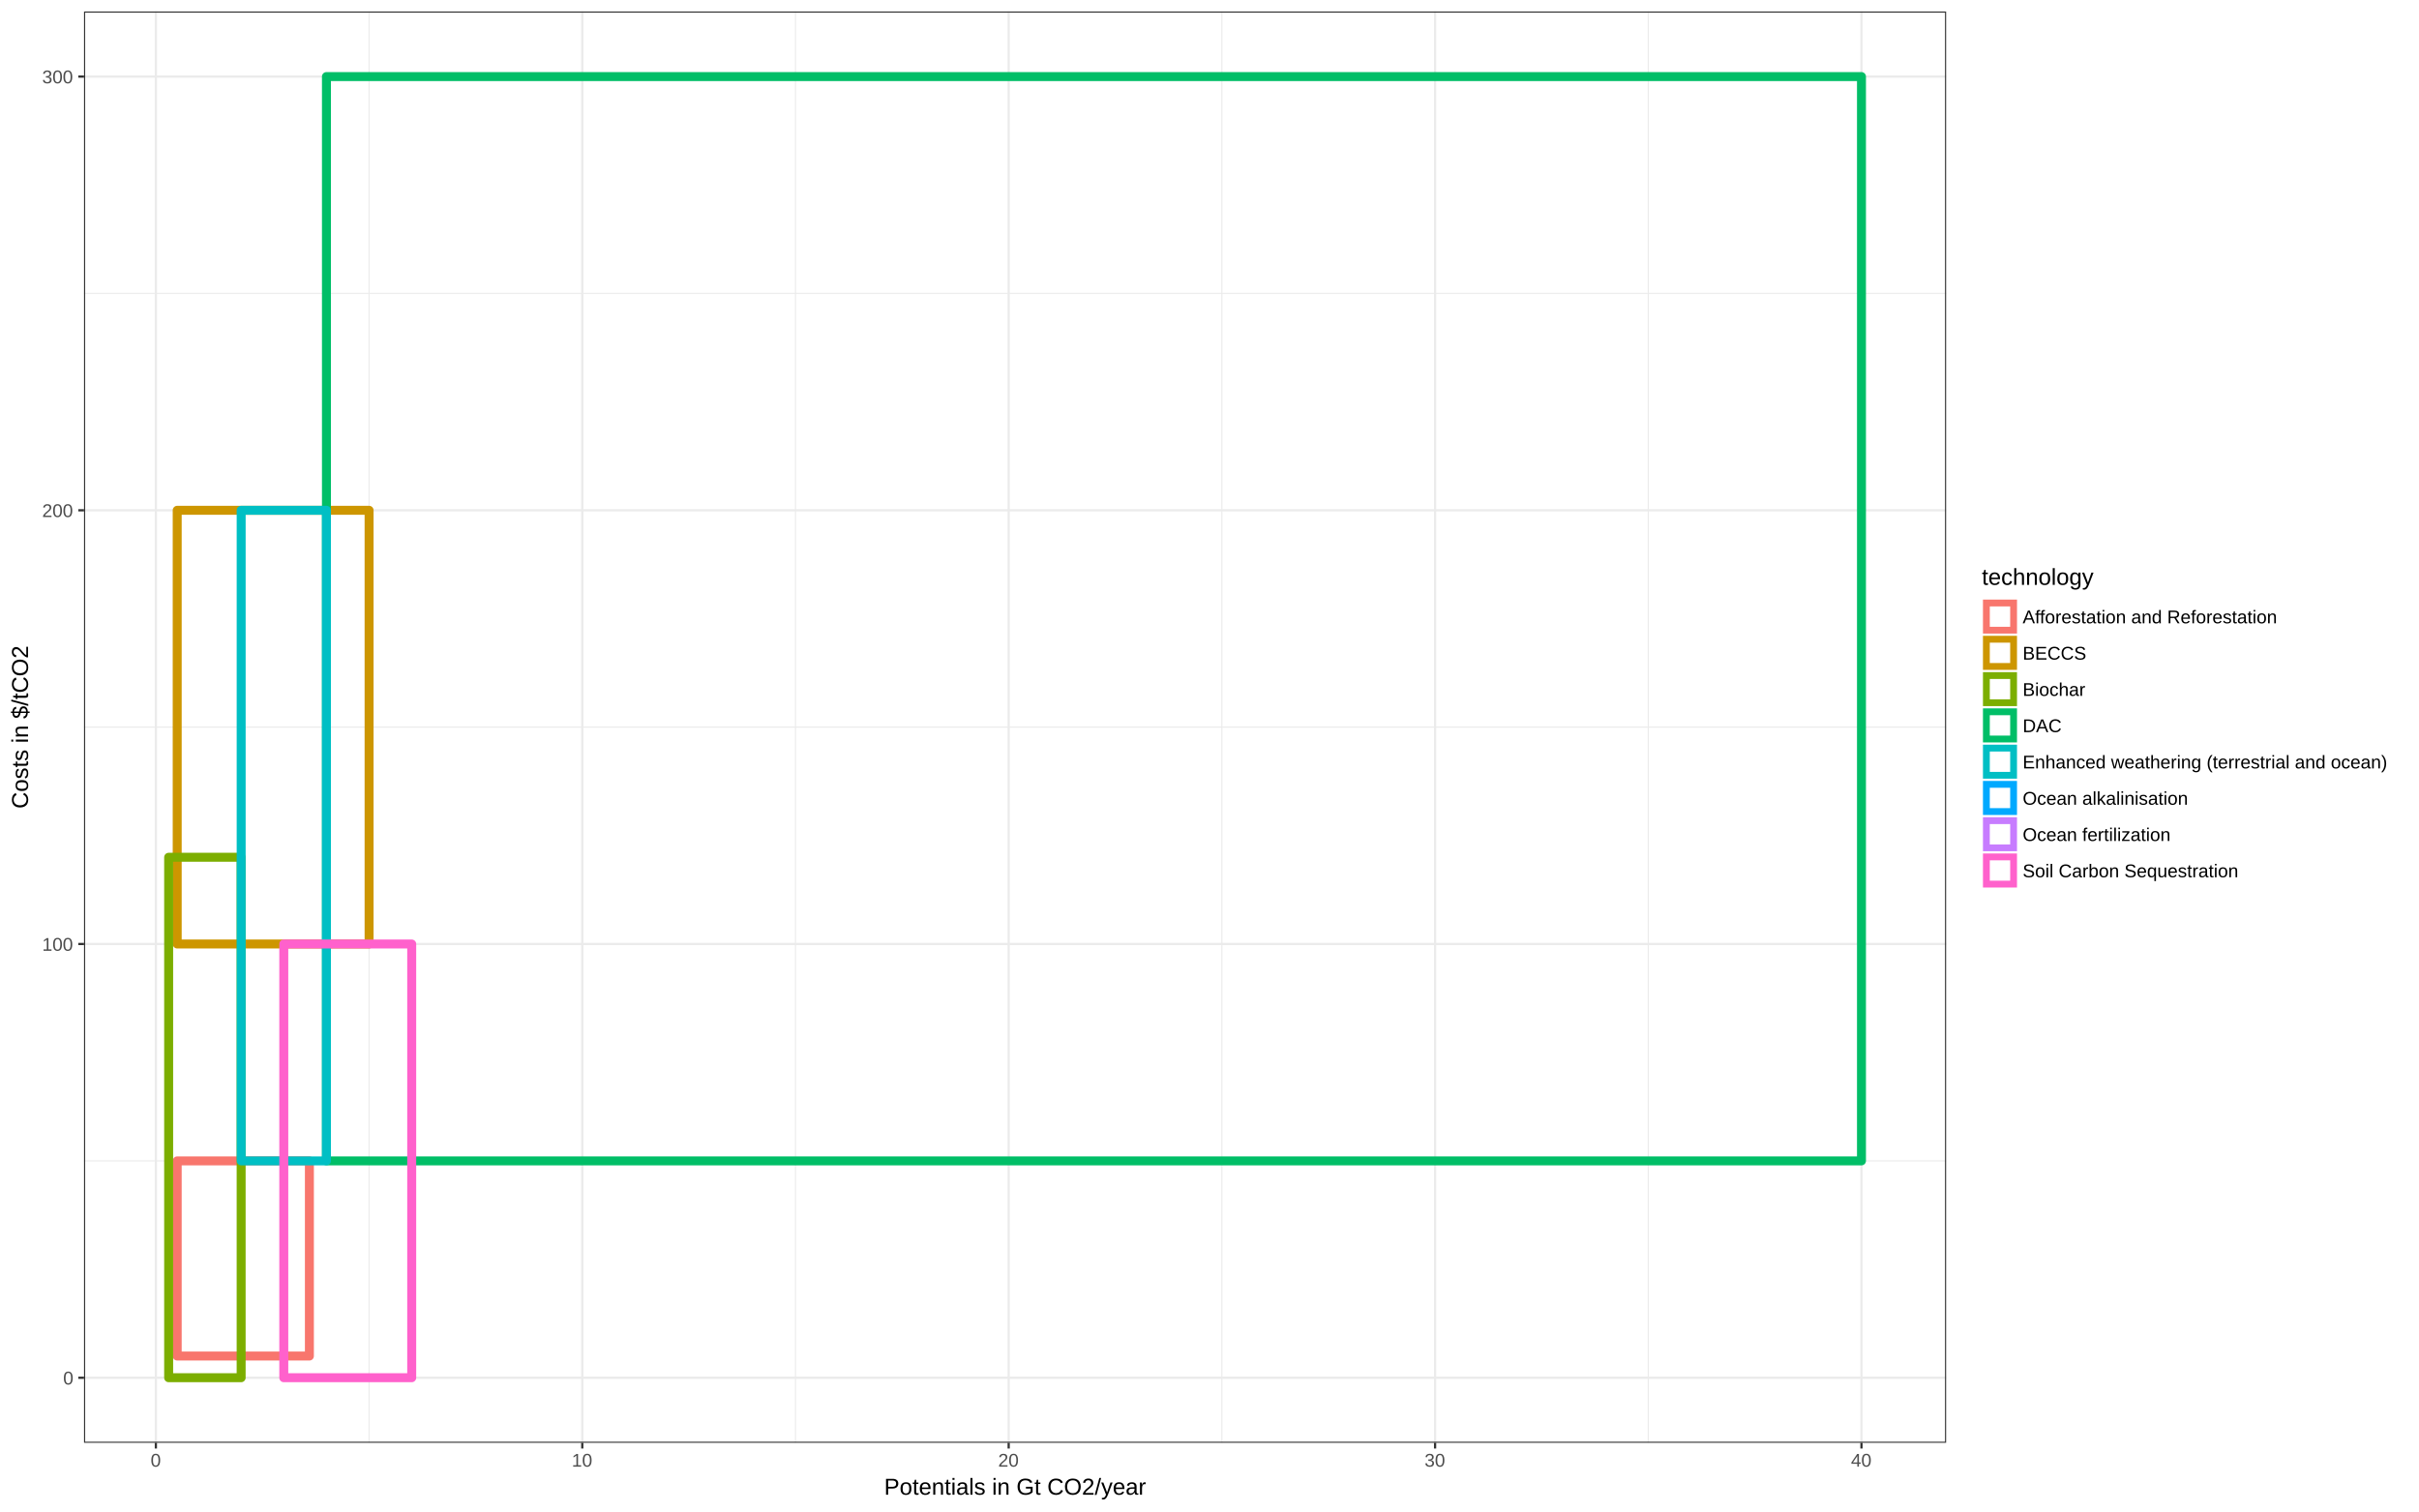
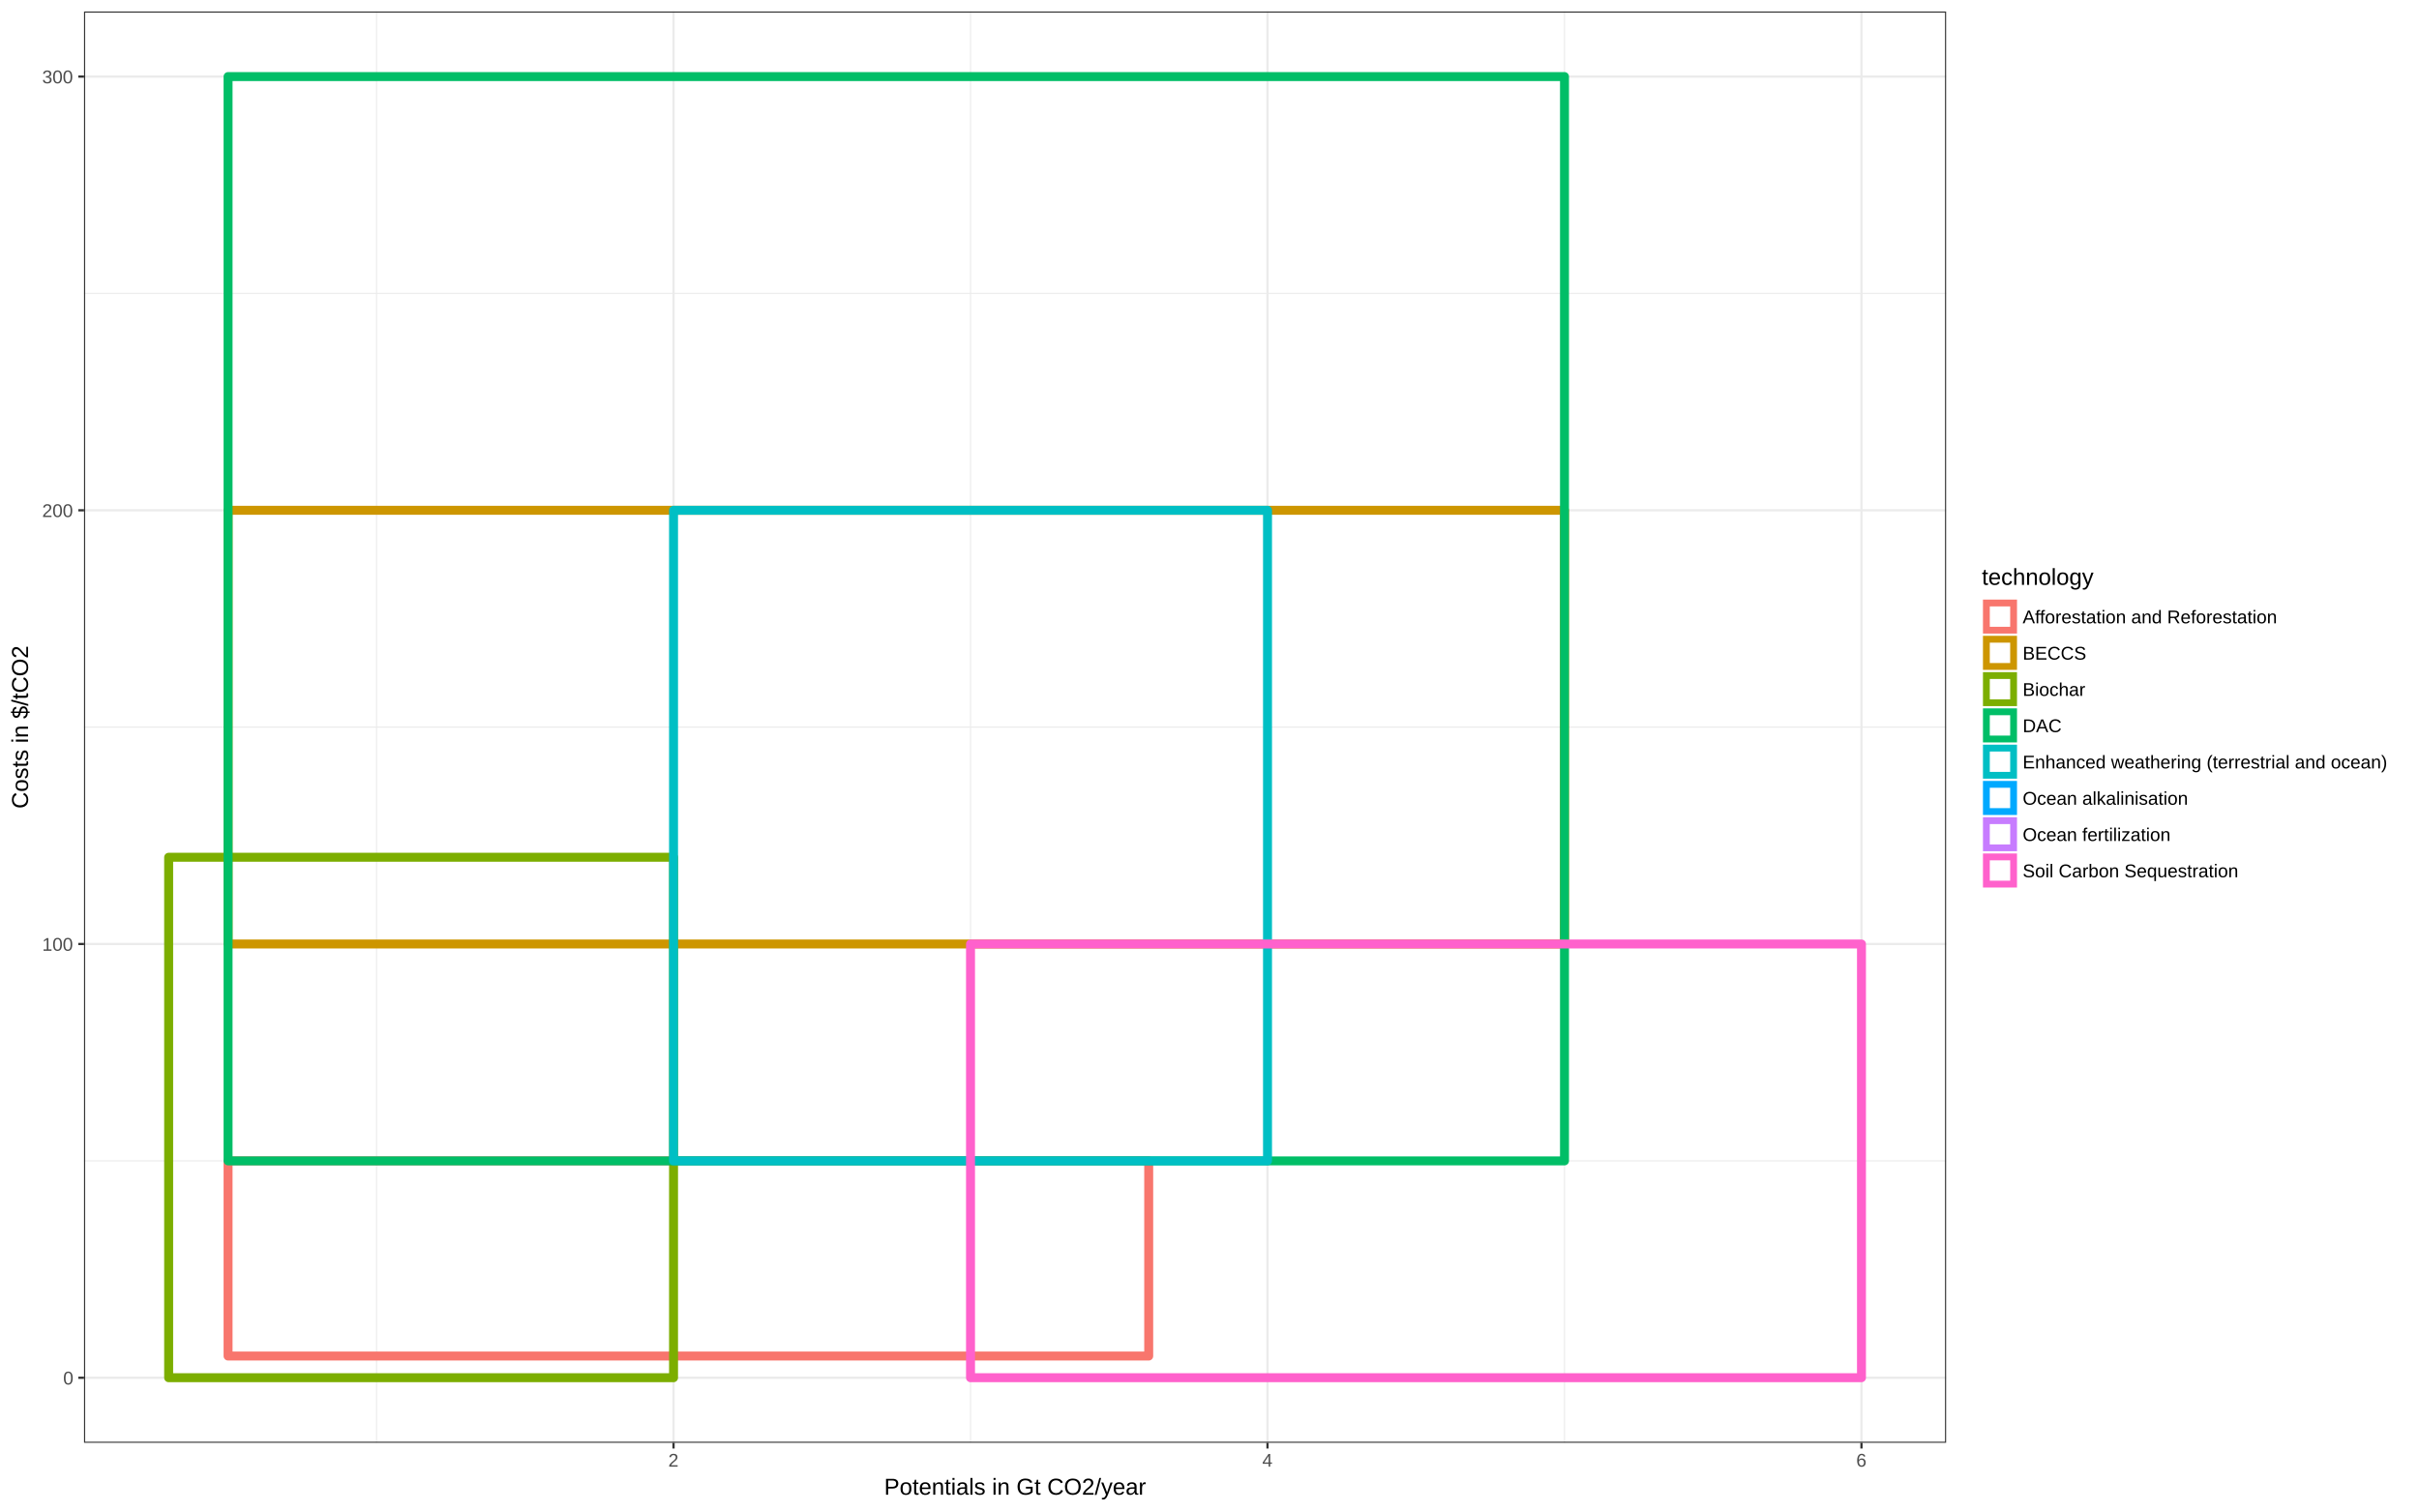
<svg xmlns="http://www.w3.org/2000/svg" viewBox="0 0 1152.00 720.00">
  <defs>
    <style type="text/css">
    line, polyline, path, rect, circle {
      fill: none;
      stroke: #000000;
      stroke-linecap: round;
      stroke-linejoin: round;
      stroke-miterlimit: 10.00;
    }
  </style>
  </defs>
  <rect width="100%" height="100%" style="stroke: none; fill: #FFFFFF;" />
  <rect x="0.00" y="0.00" width="1152.00" height="720.00" style="stroke-width: 1.07; stroke: #FFFFFF; fill: #FFFFFF;" />
  <defs>
    <clipPath id="cpNDAuMDE1OXw5MjYuNzk4fDY4Ny4yNjZ8NS40Nzk0NQ==">
      <rect x="40.02" y="5.48" width="886.78" height="681.79" />
    </clipPath>
  </defs>
  <rect x="40.02" y="5.48" width="886.78" height="681.79" style="stroke-width: 1.07; stroke: none; fill: #FFFFFF;" clip-path="url(#cpNDAuMDE1OXw5MjYuNzk4fDY4Ny4yNjZ8NS40Nzk0NQ==)" />
  <polyline points="40.02,552.97 926.80,552.97 " style="stroke-width: 0.53; stroke: #EBEBEB; stroke-linecap: butt;" clip-path="url(#cpNDAuMDE1OXw5MjYuNzk4fDY4Ny4yNjZ8NS40Nzk0NQ==)" />
  <polyline points="40.02,346.37 926.80,346.37 " style="stroke-width: 0.53; stroke: #EBEBEB; stroke-linecap: butt;" clip-path="url(#cpNDAuMDE1OXw5MjYuNzk4fDY4Ny4yNjZ8NS40Nzk0NQ==)" />
  <polyline points="40.02,139.77 926.80,139.77 " style="stroke-width: 0.53; stroke: #EBEBEB; stroke-linecap: butt;" clip-path="url(#cpNDAuMDE1OXw5MjYuNzk4fDY4Ny4yNjZ8NS40Nzk0NQ==)" />
-   <polyline points="175.76,687.27 175.76,5.48 " style="stroke-width: 0.53; stroke: #EBEBEB; stroke-linecap: butt;" clip-path="url(#cpNDAuMDE1OXw5MjYuNzk4fDY4Ny4yNjZ8NS40Nzk0NQ==)" />
-   <polyline points="378.83,687.27 378.83,5.48 " style="stroke-width: 0.53; stroke: #EBEBEB; stroke-linecap: butt;" clip-path="url(#cpNDAuMDE1OXw5MjYuNzk4fDY4Ny4yNjZ8NS40Nzk0NQ==)" />
-   <polyline points="581.89,687.27 581.89,5.48 " style="stroke-width: 0.53; stroke: #EBEBEB; stroke-linecap: butt;" clip-path="url(#cpNDAuMDE1OXw5MjYuNzk4fDY4Ny4yNjZ8NS40Nzk0NQ==)" />
-   <polyline points="784.96,687.27 784.96,5.48 " style="stroke-width: 0.53; stroke: #EBEBEB; stroke-linecap: butt;" clip-path="url(#cpNDAuMDE1OXw5MjYuNzk4fDY4Ny4yNjZ8NS40Nzk0NQ==)" />
+   <polyline points="179.33,687.27 179.33,5.48 " style="stroke-width: 0.53; stroke: #EBEBEB; stroke-linecap: butt;" clip-path="url(#cpNDAuMDE1OXw5MjYuNzk4fDY4Ny4yNjZ8NS40Nzk0NQ==)" />
+   <polyline points="462.19,687.27 462.19,5.48 " style="stroke-width: 0.53; stroke: #EBEBEB; stroke-linecap: butt;" clip-path="url(#cpNDAuMDE1OXw5MjYuNzk4fDY4Ny4yNjZ8NS40Nzk0NQ==)" />
+   <polyline points="745.06,687.27 745.06,5.48 " style="stroke-width: 0.53; stroke: #EBEBEB; stroke-linecap: butt;" clip-path="url(#cpNDAuMDE1OXw5MjYuNzk4fDY4Ny4yNjZ8NS40Nzk0NQ==)" />
  <polyline points="40.02,656.28 926.80,656.28 " style="stroke-width: 1.07; stroke: #EBEBEB; stroke-linecap: butt;" clip-path="url(#cpNDAuMDE1OXw5MjYuNzk4fDY4Ny4yNjZ8NS40Nzk0NQ==)" />
  <polyline points="40.02,449.67 926.80,449.67 " style="stroke-width: 1.07; stroke: #EBEBEB; stroke-linecap: butt;" clip-path="url(#cpNDAuMDE1OXw5MjYuNzk4fDY4Ny4yNjZ8NS40Nzk0NQ==)" />
  <polyline points="40.02,243.07 926.80,243.07 " style="stroke-width: 1.07; stroke: #EBEBEB; stroke-linecap: butt;" clip-path="url(#cpNDAuMDE1OXw5MjYuNzk4fDY4Ny4yNjZ8NS40Nzk0NQ==)" />
  <polyline points="40.02,36.47 926.80,36.47 " style="stroke-width: 1.07; stroke: #EBEBEB; stroke-linecap: butt;" clip-path="url(#cpNDAuMDE1OXw5MjYuNzk4fDY4Ny4yNjZ8NS40Nzk0NQ==)" />
-   <polyline points="74.23,687.27 74.23,5.48 " style="stroke-width: 1.07; stroke: #EBEBEB; stroke-linecap: butt;" clip-path="url(#cpNDAuMDE1OXw5MjYuNzk4fDY4Ny4yNjZ8NS40Nzk0NQ==)" />
-   <polyline points="277.30,687.27 277.30,5.48 " style="stroke-width: 1.07; stroke: #EBEBEB; stroke-linecap: butt;" clip-path="url(#cpNDAuMDE1OXw5MjYuNzk4fDY4Ny4yNjZ8NS40Nzk0NQ==)" />
-   <polyline points="480.36,687.27 480.36,5.48 " style="stroke-width: 1.07; stroke: #EBEBEB; stroke-linecap: butt;" clip-path="url(#cpNDAuMDE1OXw5MjYuNzk4fDY4Ny4yNjZ8NS40Nzk0NQ==)" />
-   <polyline points="683.43,687.27 683.43,5.48 " style="stroke-width: 1.07; stroke: #EBEBEB; stroke-linecap: butt;" clip-path="url(#cpNDAuMDE1OXw5MjYuNzk4fDY4Ny4yNjZ8NS40Nzk0NQ==)" />
+   <polyline points="320.76,687.27 320.76,5.48 " style="stroke-width: 1.07; stroke: #EBEBEB; stroke-linecap: butt;" clip-path="url(#cpNDAuMDE1OXw5MjYuNzk4fDY4Ny4yNjZ8NS40Nzk0NQ==)" />
+   <polyline points="603.62,687.27 603.62,5.48 " style="stroke-width: 1.07; stroke: #EBEBEB; stroke-linecap: butt;" clip-path="url(#cpNDAuMDE1OXw5MjYuNzk4fDY4Ny4yNjZ8NS40Nzk0NQ==)" />
  <polyline points="886.49,687.27 886.49,5.48 " style="stroke-width: 1.07; stroke: #EBEBEB; stroke-linecap: butt;" clip-path="url(#cpNDAuMDE1OXw5MjYuNzk4fDY4Ny4yNjZ8NS40Nzk0NQ==)" />
-   <rect x="84.39" y="552.97" width="62.95" height="92.97" style="stroke-width: 4.27; stroke: #F8766D; stroke-linecap: butt;" clip-path="url(#cpNDAuMDE1OXw5MjYuNzk4fDY4Ny4yNjZ8NS40Nzk0NQ==)" />
-   <rect x="84.39" y="243.07" width="91.38" height="206.60" style="stroke-width: 4.27; stroke: #CD9600; stroke-linecap: butt;" clip-path="url(#cpNDAuMDE1OXw5MjYuNzk4fDY4Ny4yNjZ8NS40Nzk0NQ==)" />
-   <rect x="80.32" y="408.35" width="34.52" height="247.92" style="stroke-width: 4.27; stroke: #7CAE00; stroke-linecap: butt;" clip-path="url(#cpNDAuMDE1OXw5MjYuNzk4fDY4Ny4yNjZ8NS40Nzk0NQ==)" />
-   <rect x="155.46" y="36.47" width="731.03" height="516.50" style="stroke-width: 4.27; stroke: #00BE67; stroke-linecap: butt;" clip-path="url(#cpNDAuMDE1OXw5MjYuNzk4fDY4Ny4yNjZ8NS40Nzk0NQ==)" />
-   <rect x="114.85" y="243.07" width="40.61" height="309.90" style="stroke-width: 4.27; stroke: #00BFC4; stroke-linecap: butt;" clip-path="url(#cpNDAuMDE1OXw5MjYuNzk4fDY4Ny4yNjZ8NS40Nzk0NQ==)" />
-   <rect x="135.15" y="449.67" width="60.92" height="206.60" style="stroke-width: 4.27; stroke: #FF61CC; stroke-linecap: butt;" clip-path="url(#cpNDAuMDE1OXw5MjYuNzk4fDY4Ny4yNjZ8NS40Nzk0NQ==)" />
+   <rect x="108.61" y="552.97" width="438.44" height="92.97" style="stroke-width: 4.27; stroke: #F8766D; stroke-linecap: butt;" clip-path="url(#cpNDAuMDE1OXw5MjYuNzk4fDY4Ny4yNjZ8NS40Nzk0NQ==)" />
+   <rect x="108.61" y="243.07" width="636.45" height="206.60" style="stroke-width: 4.27; stroke: #CD9600; stroke-linecap: butt;" clip-path="url(#cpNDAuMDE1OXw5MjYuNzk4fDY4Ny4yNjZ8NS40Nzk0NQ==)" />
+   <rect x="80.32" y="408.35" width="240.44" height="247.92" style="stroke-width: 4.27; stroke: #7CAE00; stroke-linecap: butt;" clip-path="url(#cpNDAuMDE1OXw5MjYuNzk4fDY4Ny4yNjZ8NS40Nzk0NQ==)" />
+   <rect x="108.61" y="36.47" width="636.45" height="516.50" style="stroke-width: 4.27; stroke: #00BE67; stroke-linecap: butt;" clip-path="url(#cpNDAuMDE1OXw5MjYuNzk4fDY4Ny4yNjZ8NS40Nzk0NQ==)" />
+   <rect x="320.76" y="243.07" width="282.87" height="309.90" style="stroke-width: 4.27; stroke: #00BFC4; stroke-linecap: butt;" clip-path="url(#cpNDAuMDE1OXw5MjYuNzk4fDY4Ny4yNjZ8NS40Nzk0NQ==)" />
+   <rect x="462.19" y="449.67" width="424.30" height="206.60" style="stroke-width: 4.27; stroke: #FF61CC; stroke-linecap: butt;" clip-path="url(#cpNDAuMDE1OXw5MjYuNzk4fDY4Ny4yNjZ8NS40Nzk0NQ==)" />
  <rect x="40.02" y="5.48" width="886.78" height="681.79" style="stroke-width: 1.07; stroke: #333333;" clip-path="url(#cpNDAuMDE1OXw5MjYuNzk4fDY4Ny4yNjZ8NS40Nzk0NQ==)" />
  <defs>
    <clipPath id="cpMHwxMTUyfDcyMHww">
      <rect x="0.00" y="0.00" width="1152.00" height="720.00" />
    </clipPath>
  </defs>
  <g clip-path="url(#cpMHwxMTUyfDcyMHww)">
    <text x="30.08" y="659.49" style="font-size: 8.80px; fill: #4D4D4D; font-family: Arial;" textLength="5.01px" lengthAdjust="spacingAndGlyphs">0</text>
  </g>
  <g clip-path="url(#cpMHwxMTUyfDcyMHww)">
    <text x="20.07" y="452.89" style="font-size: 8.80px; fill: #4D4D4D; font-family: Arial;" textLength="15.02px" lengthAdjust="spacingAndGlyphs">100</text>
  </g>
  <g clip-path="url(#cpMHwxMTUyfDcyMHww)">
    <text x="20.07" y="246.29" style="font-size: 8.80px; fill: #4D4D4D; font-family: Arial;" textLength="15.02px" lengthAdjust="spacingAndGlyphs">200</text>
  </g>
  <g clip-path="url(#cpMHwxMTUyfDcyMHww)">
    <text x="20.07" y="39.69" style="font-size: 8.80px; fill: #4D4D4D; font-family: Arial;" textLength="15.02px" lengthAdjust="spacingAndGlyphs">300</text>
  </g>
  <polyline points="37.28,656.28 40.02,656.28 " style="stroke-width: 1.07; stroke: #333333; stroke-linecap: butt;" clip-path="url(#cpMHwxMTUyfDcyMHww)" />
  <polyline points="37.28,449.67 40.02,449.67 " style="stroke-width: 1.07; stroke: #333333; stroke-linecap: butt;" clip-path="url(#cpMHwxMTUyfDcyMHww)" />
  <polyline points="37.28,243.07 40.02,243.07 " style="stroke-width: 1.07; stroke: #333333; stroke-linecap: butt;" clip-path="url(#cpMHwxMTUyfDcyMHww)" />
  <polyline points="37.28,36.47 40.02,36.47 " style="stroke-width: 1.07; stroke: #333333; stroke-linecap: butt;" clip-path="url(#cpMHwxMTUyfDcyMHww)" />
-   <polyline points="74.23,690.01 74.23,687.27 " style="stroke-width: 1.07; stroke: #333333; stroke-linecap: butt;" clip-path="url(#cpMHwxMTUyfDcyMHww)" />
-   <polyline points="277.30,690.01 277.30,687.27 " style="stroke-width: 1.07; stroke: #333333; stroke-linecap: butt;" clip-path="url(#cpMHwxMTUyfDcyMHww)" />
-   <polyline points="480.36,690.01 480.36,687.27 " style="stroke-width: 1.07; stroke: #333333; stroke-linecap: butt;" clip-path="url(#cpMHwxMTUyfDcyMHww)" />
-   <polyline points="683.43,690.01 683.43,687.27 " style="stroke-width: 1.07; stroke: #333333; stroke-linecap: butt;" clip-path="url(#cpMHwxMTUyfDcyMHww)" />
+   <polyline points="320.76,690.01 320.76,687.27 " style="stroke-width: 1.07; stroke: #333333; stroke-linecap: butt;" clip-path="url(#cpMHwxMTUyfDcyMHww)" />
+   <polyline points="603.62,690.01 603.62,687.27 " style="stroke-width: 1.07; stroke: #333333; stroke-linecap: butt;" clip-path="url(#cpMHwxMTUyfDcyMHww)" />
  <polyline points="886.49,690.01 886.49,687.27 " style="stroke-width: 1.07; stroke: #333333; stroke-linecap: butt;" clip-path="url(#cpMHwxMTUyfDcyMHww)" />
  <g clip-path="url(#cpMHwxMTUyfDcyMHww)">
-     <text x="71.73" y="698.63" style="font-size: 8.80px; fill: #4D4D4D; font-family: Arial;" textLength="5.01px" lengthAdjust="spacingAndGlyphs">0</text>
+     <text x="318.26" y="698.63" style="font-size: 8.80px; fill: #4D4D4D; font-family: Arial;" textLength="5.01px" lengthAdjust="spacingAndGlyphs">2</text>
  </g>
  <g clip-path="url(#cpMHwxMTUyfDcyMHww)">
-     <text x="272.29" y="698.63" style="font-size: 8.80px; fill: #4D4D4D; font-family: Arial;" textLength="10.01px" lengthAdjust="spacingAndGlyphs">10</text>
+     <text x="601.12" y="698.63" style="font-size: 8.80px; fill: #4D4D4D; font-family: Arial;" textLength="5.01px" lengthAdjust="spacingAndGlyphs">4</text>
  </g>
  <g clip-path="url(#cpMHwxMTUyfDcyMHww)">
-     <text x="475.36" y="698.63" style="font-size: 8.80px; fill: #4D4D4D; font-family: Arial;" textLength="10.01px" lengthAdjust="spacingAndGlyphs">20</text>
-   </g>
-   <g clip-path="url(#cpMHwxMTUyfDcyMHww)">
-     <text x="678.42" y="698.63" style="font-size: 8.80px; fill: #4D4D4D; font-family: Arial;" textLength="10.01px" lengthAdjust="spacingAndGlyphs">30</text>
-   </g>
-   <g clip-path="url(#cpMHwxMTUyfDcyMHww)">
-     <text x="881.48" y="698.63" style="font-size: 8.80px; fill: #4D4D4D; font-family: Arial;" textLength="10.01px" lengthAdjust="spacingAndGlyphs">40</text>
+     <text x="883.99" y="698.63" style="font-size: 8.80px; fill: #4D4D4D; font-family: Arial;" textLength="5.01px" lengthAdjust="spacingAndGlyphs">6</text>
  </g>
  <g clip-path="url(#cpMHwxMTUyfDcyMHww)">
    <text x="421.05" y="711.99" style="font-size: 11.00px; font-family: Arial;" textLength="124.72px" lengthAdjust="spacingAndGlyphs">Potentials in Gt CO2/year</text>
  </g>
  <g clip-path="url(#cpMHwxMTUyfDcyMHww)">
    <text transform="translate(13.35,385.19) rotate(-90)" style="font-size: 11.00px; font-family: Arial;" textLength="77.64px" lengthAdjust="spacingAndGlyphs">Costs in $/tCO2</text>
  </g>
  <rect x="938.14" y="263.78" width="208.38" height="165.19" style="stroke-width: 1.07; stroke: none; fill: #FFFFFF;" clip-path="url(#cpMHwxMTUyfDcyMHww)" />
  <g clip-path="url(#cpMHwxMTUyfDcyMHww)">
    <text x="943.81" y="278.59" style="font-size: 11.00px; font-family: Arial;" textLength="53.21px" lengthAdjust="spacingAndGlyphs">technology</text>
  </g>
  <rect x="943.81" y="285.06" width="17.28" height="17.28" style="stroke-width: 1.07; stroke: none; fill: #FFFFFF;" clip-path="url(#cpMHwxMTUyfDcyMHww)" />
  <rect x="945.97" y="287.22" width="12.96" height="12.96" style="stroke-width: 3.25; stroke: #F8766D; stroke-linejoin: miter;" clip-path="url(#cpMHwxMTUyfDcyMHww)" />
  <rect x="943.81" y="302.34" width="17.28" height="17.28" style="stroke-width: 1.07; stroke: none; fill: #FFFFFF;" clip-path="url(#cpMHwxMTUyfDcyMHww)" />
  <rect x="945.97" y="304.50" width="12.96" height="12.96" style="stroke-width: 3.25; stroke: #CD9600; stroke-linejoin: miter;" clip-path="url(#cpMHwxMTUyfDcyMHww)" />
  <rect x="943.81" y="319.62" width="17.28" height="17.28" style="stroke-width: 1.07; stroke: none; fill: #FFFFFF;" clip-path="url(#cpMHwxMTUyfDcyMHww)" />
  <rect x="945.97" y="321.78" width="12.96" height="12.96" style="stroke-width: 3.25; stroke: #7CAE00; stroke-linejoin: miter;" clip-path="url(#cpMHwxMTUyfDcyMHww)" />
  <rect x="943.81" y="336.90" width="17.28" height="17.28" style="stroke-width: 1.07; stroke: none; fill: #FFFFFF;" clip-path="url(#cpMHwxMTUyfDcyMHww)" />
  <rect x="945.97" y="339.06" width="12.96" height="12.96" style="stroke-width: 3.25; stroke: #00BE67; stroke-linejoin: miter;" clip-path="url(#cpMHwxMTUyfDcyMHww)" />
  <rect x="943.81" y="354.18" width="17.28" height="17.28" style="stroke-width: 1.07; stroke: none; fill: #FFFFFF;" clip-path="url(#cpMHwxMTUyfDcyMHww)" />
  <rect x="945.97" y="356.34" width="12.96" height="12.96" style="stroke-width: 3.25; stroke: #00BFC4; stroke-linejoin: miter;" clip-path="url(#cpMHwxMTUyfDcyMHww)" />
  <rect x="943.81" y="371.46" width="17.28" height="17.28" style="stroke-width: 1.07; stroke: none; fill: #FFFFFF;" clip-path="url(#cpMHwxMTUyfDcyMHww)" />
  <rect x="945.97" y="373.62" width="12.96" height="12.96" style="stroke-width: 3.25; stroke: #00A9FF; stroke-linejoin: miter;" clip-path="url(#cpMHwxMTUyfDcyMHww)" />
  <rect x="943.81" y="388.74" width="17.28" height="17.28" style="stroke-width: 1.07; stroke: none; fill: #FFFFFF;" clip-path="url(#cpMHwxMTUyfDcyMHww)" />
  <rect x="945.97" y="390.90" width="12.96" height="12.96" style="stroke-width: 3.25; stroke: #C77CFF; stroke-linejoin: miter;" clip-path="url(#cpMHwxMTUyfDcyMHww)" />
  <rect x="943.81" y="406.02" width="17.28" height="17.28" style="stroke-width: 1.07; stroke: none; fill: #FFFFFF;" clip-path="url(#cpMHwxMTUyfDcyMHww)" />
  <rect x="945.97" y="408.18" width="12.96" height="12.96" style="stroke-width: 3.25; stroke: #FF61CC; stroke-linejoin: miter;" clip-path="url(#cpMHwxMTUyfDcyMHww)" />
  <g clip-path="url(#cpMHwxMTUyfDcyMHww)">
    <text x="963.25" y="296.92" style="font-size: 8.80px; font-family: Arial;" textLength="124.08px" lengthAdjust="spacingAndGlyphs">Afforestation and Reforestation</text>
  </g>
  <g clip-path="url(#cpMHwxMTUyfDcyMHww)">
    <text x="963.25" y="314.20" style="font-size: 8.80px; font-family: Arial;" textLength="31.01px" lengthAdjust="spacingAndGlyphs">BECCS</text>
  </g>
  <g clip-path="url(#cpMHwxMTUyfDcyMHww)">
    <text x="963.25" y="331.48" style="font-size: 8.80px; font-family: Arial;" textLength="30.52px" lengthAdjust="spacingAndGlyphs">Biochar</text>
  </g>
  <g clip-path="url(#cpMHwxMTUyfDcyMHww)">
    <text x="963.25" y="348.76" style="font-size: 8.80px; font-family: Arial;" textLength="19.00px" lengthAdjust="spacingAndGlyphs">DAC</text>
  </g>
  <g clip-path="url(#cpMHwxMTUyfDcyMHww)">
    <text x="963.25" y="366.04" style="font-size: 8.80px; font-family: Arial;" textLength="177.60px" lengthAdjust="spacingAndGlyphs">Enhanced weathering (terrestrial and ocean)</text>
  </g>
  <g clip-path="url(#cpMHwxMTUyfDcyMHww)">
    <text x="963.25" y="383.32" style="font-size: 8.80px; font-family: Arial;" textLength="80.55px" lengthAdjust="spacingAndGlyphs">Ocean alkalinisation</text>
  </g>
  <g clip-path="url(#cpMHwxMTUyfDcyMHww)">
    <text x="963.25" y="400.60" style="font-size: 8.80px; font-family: Arial;" textLength="72.04px" lengthAdjust="spacingAndGlyphs">Ocean fertilization</text>
  </g>
  <g clip-path="url(#cpMHwxMTUyfDcyMHww)">
    <text x="963.25" y="417.88" style="font-size: 8.80px; font-family: Arial;" textLength="105.06px" lengthAdjust="spacingAndGlyphs">Soil Carbon Sequestration</text>
  </g>
</svg>
